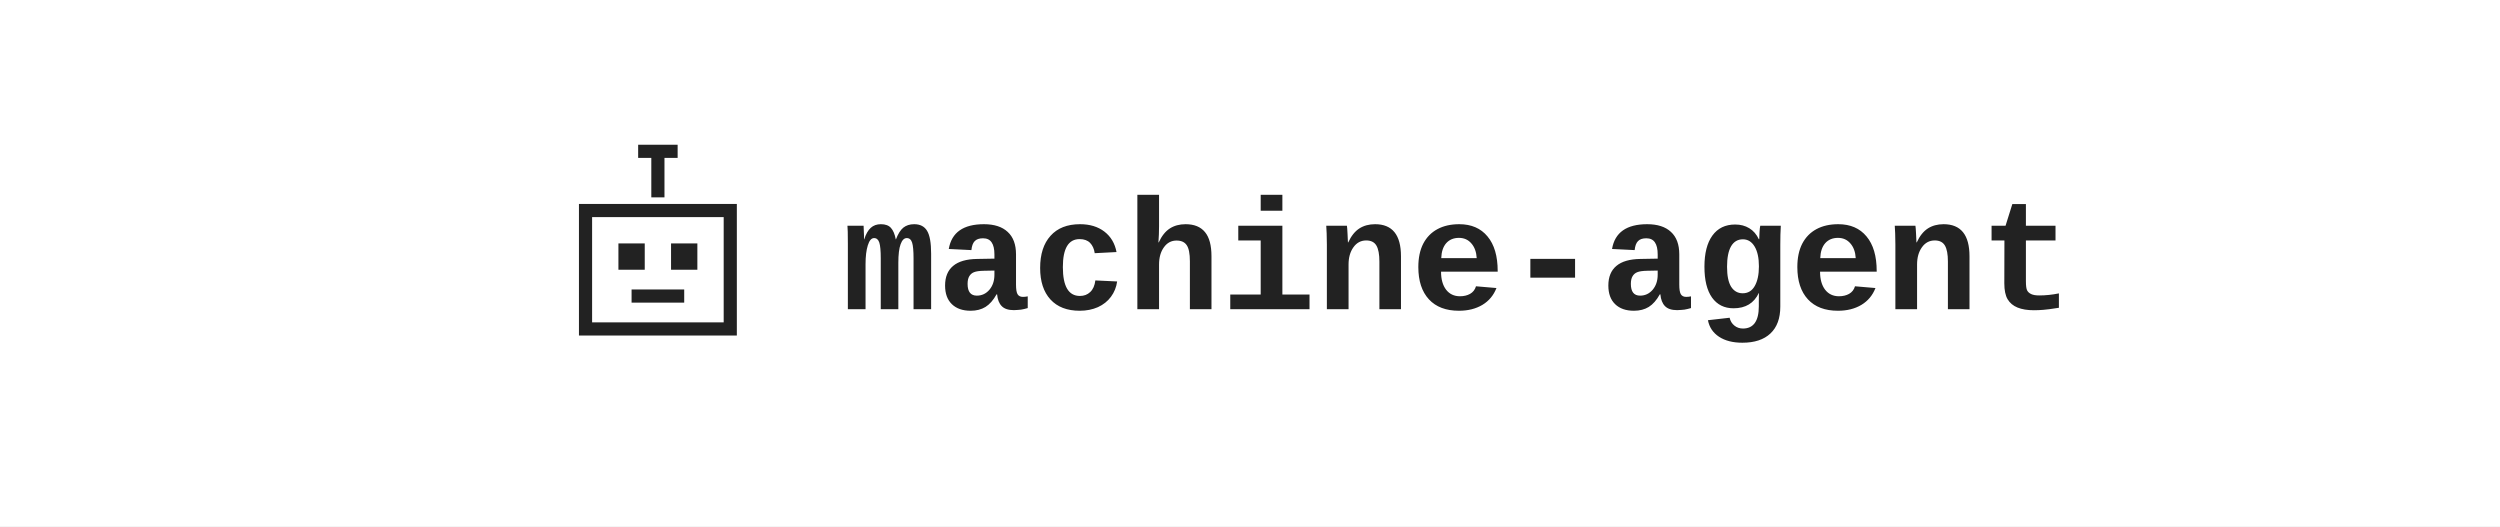
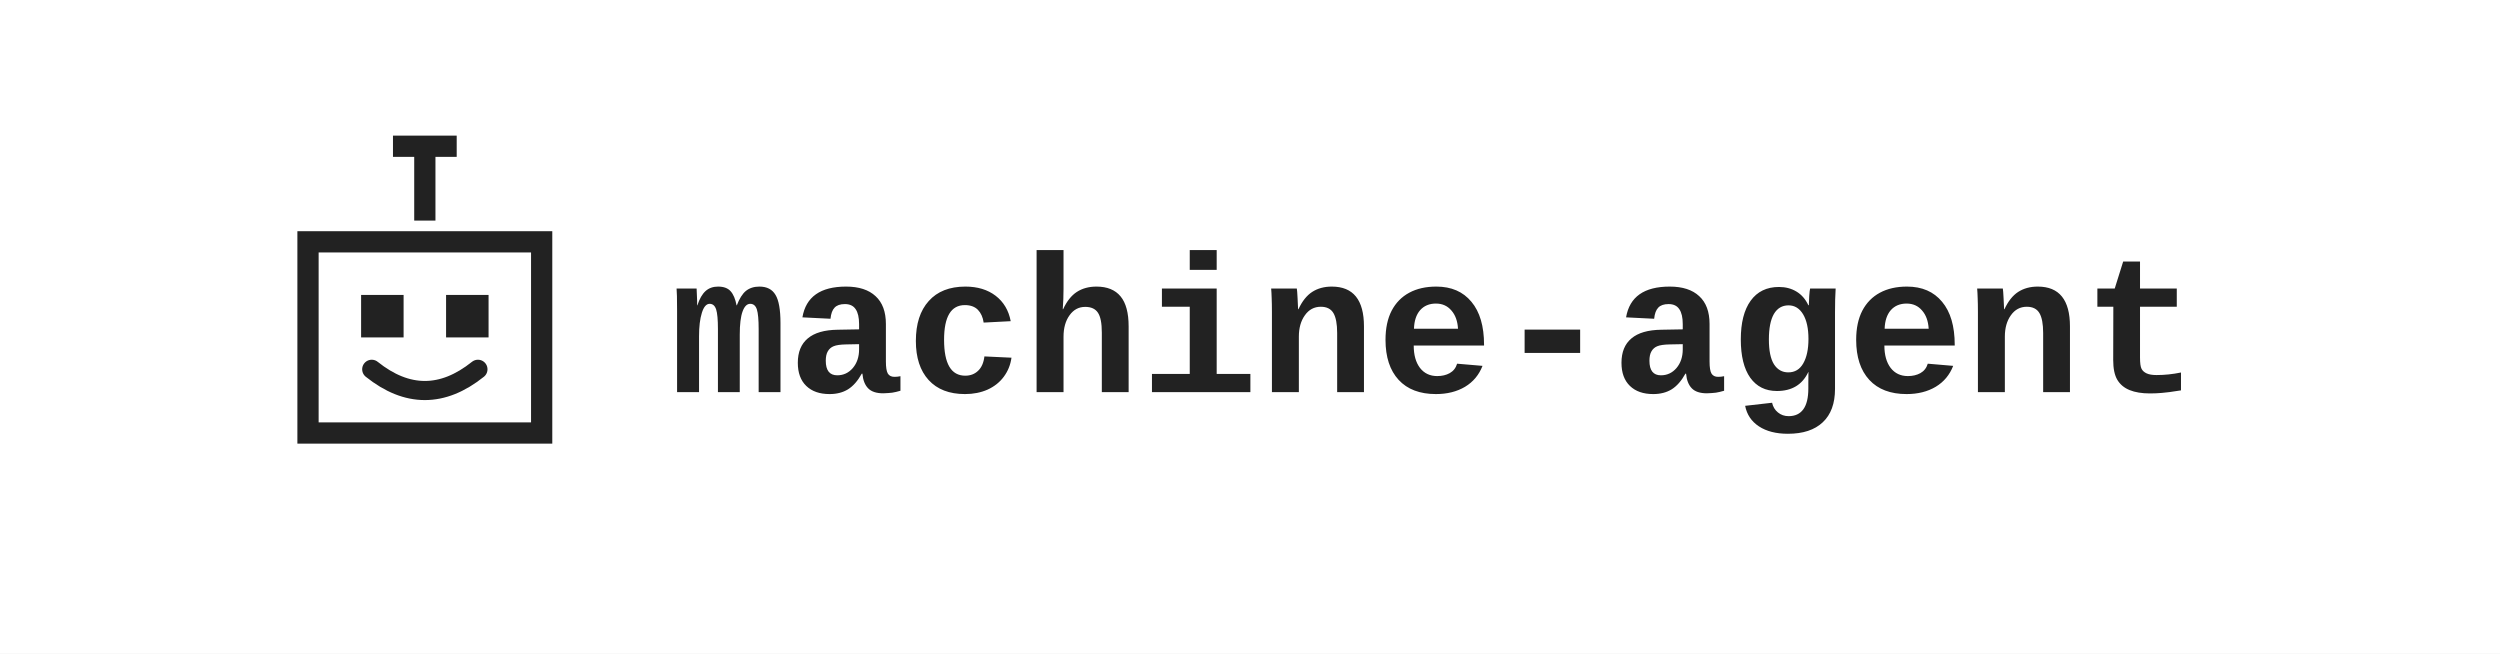
- <svg xmlns="http://www.w3.org/2000/svg" viewBox="0 0 380 80" width="380" height="80">
-   <rect width="380" height="80" fill="#fff" />
-   <path fill="#222" d="M-1-17h2v7h-2z" transform="translate(100 40)" />
-   <path fill="#222" d="M-3-18h6v2h-6z" transform="translate(100 40)" />
-   <path fill="none" stroke="#222" stroke-width="2" d="M-11-8h22v18h-22z" transform="translate(100 40)" />
-   <path fill="#222" d="M-6-3h4v4h-4zM2-3h4v4H2zM-4 4h8v2h-8z" transform="translate(100 40)" />
-   <text x="128" y="47" font-family="'SF Mono','Fira Code','JetBrains Mono','Menlo','Courier New',monospace" font-size="24" font-weight="700" fill="#222">machine-agent</text>
+ <svg xmlns="http://www.w3.org/2000/svg" viewBox="0 0 306 80" width="306" height="80">
+   <rect width="306" height="80" fill="#fff" />
+   <g transform="translate(52 40) scale(1.3)">
+     <path fill="#222" d="M-1-17h2v7h-2z" />
+     <path fill="#222" d="M-3-18h6v2h-6z" />
+     <path fill="none" stroke="#222" stroke-width="2" d="M-11-8h22v18h-22z" />
+     <path fill="#222" d="M-6-3h4v4h-4zM2-3h4v4H2z" />
+     <path d="M-5 4 Q0 8 5 4" fill="none" stroke="#222" stroke-width="1.8" stroke-linecap="round" />
+   </g>
+   <text x="82" y="48" font-family="'SF Mono','Fira Code','JetBrains Mono','Menlo','Courier New',monospace" font-size="24" font-weight="700" fill="#222">machine-agent</text>
</svg>
